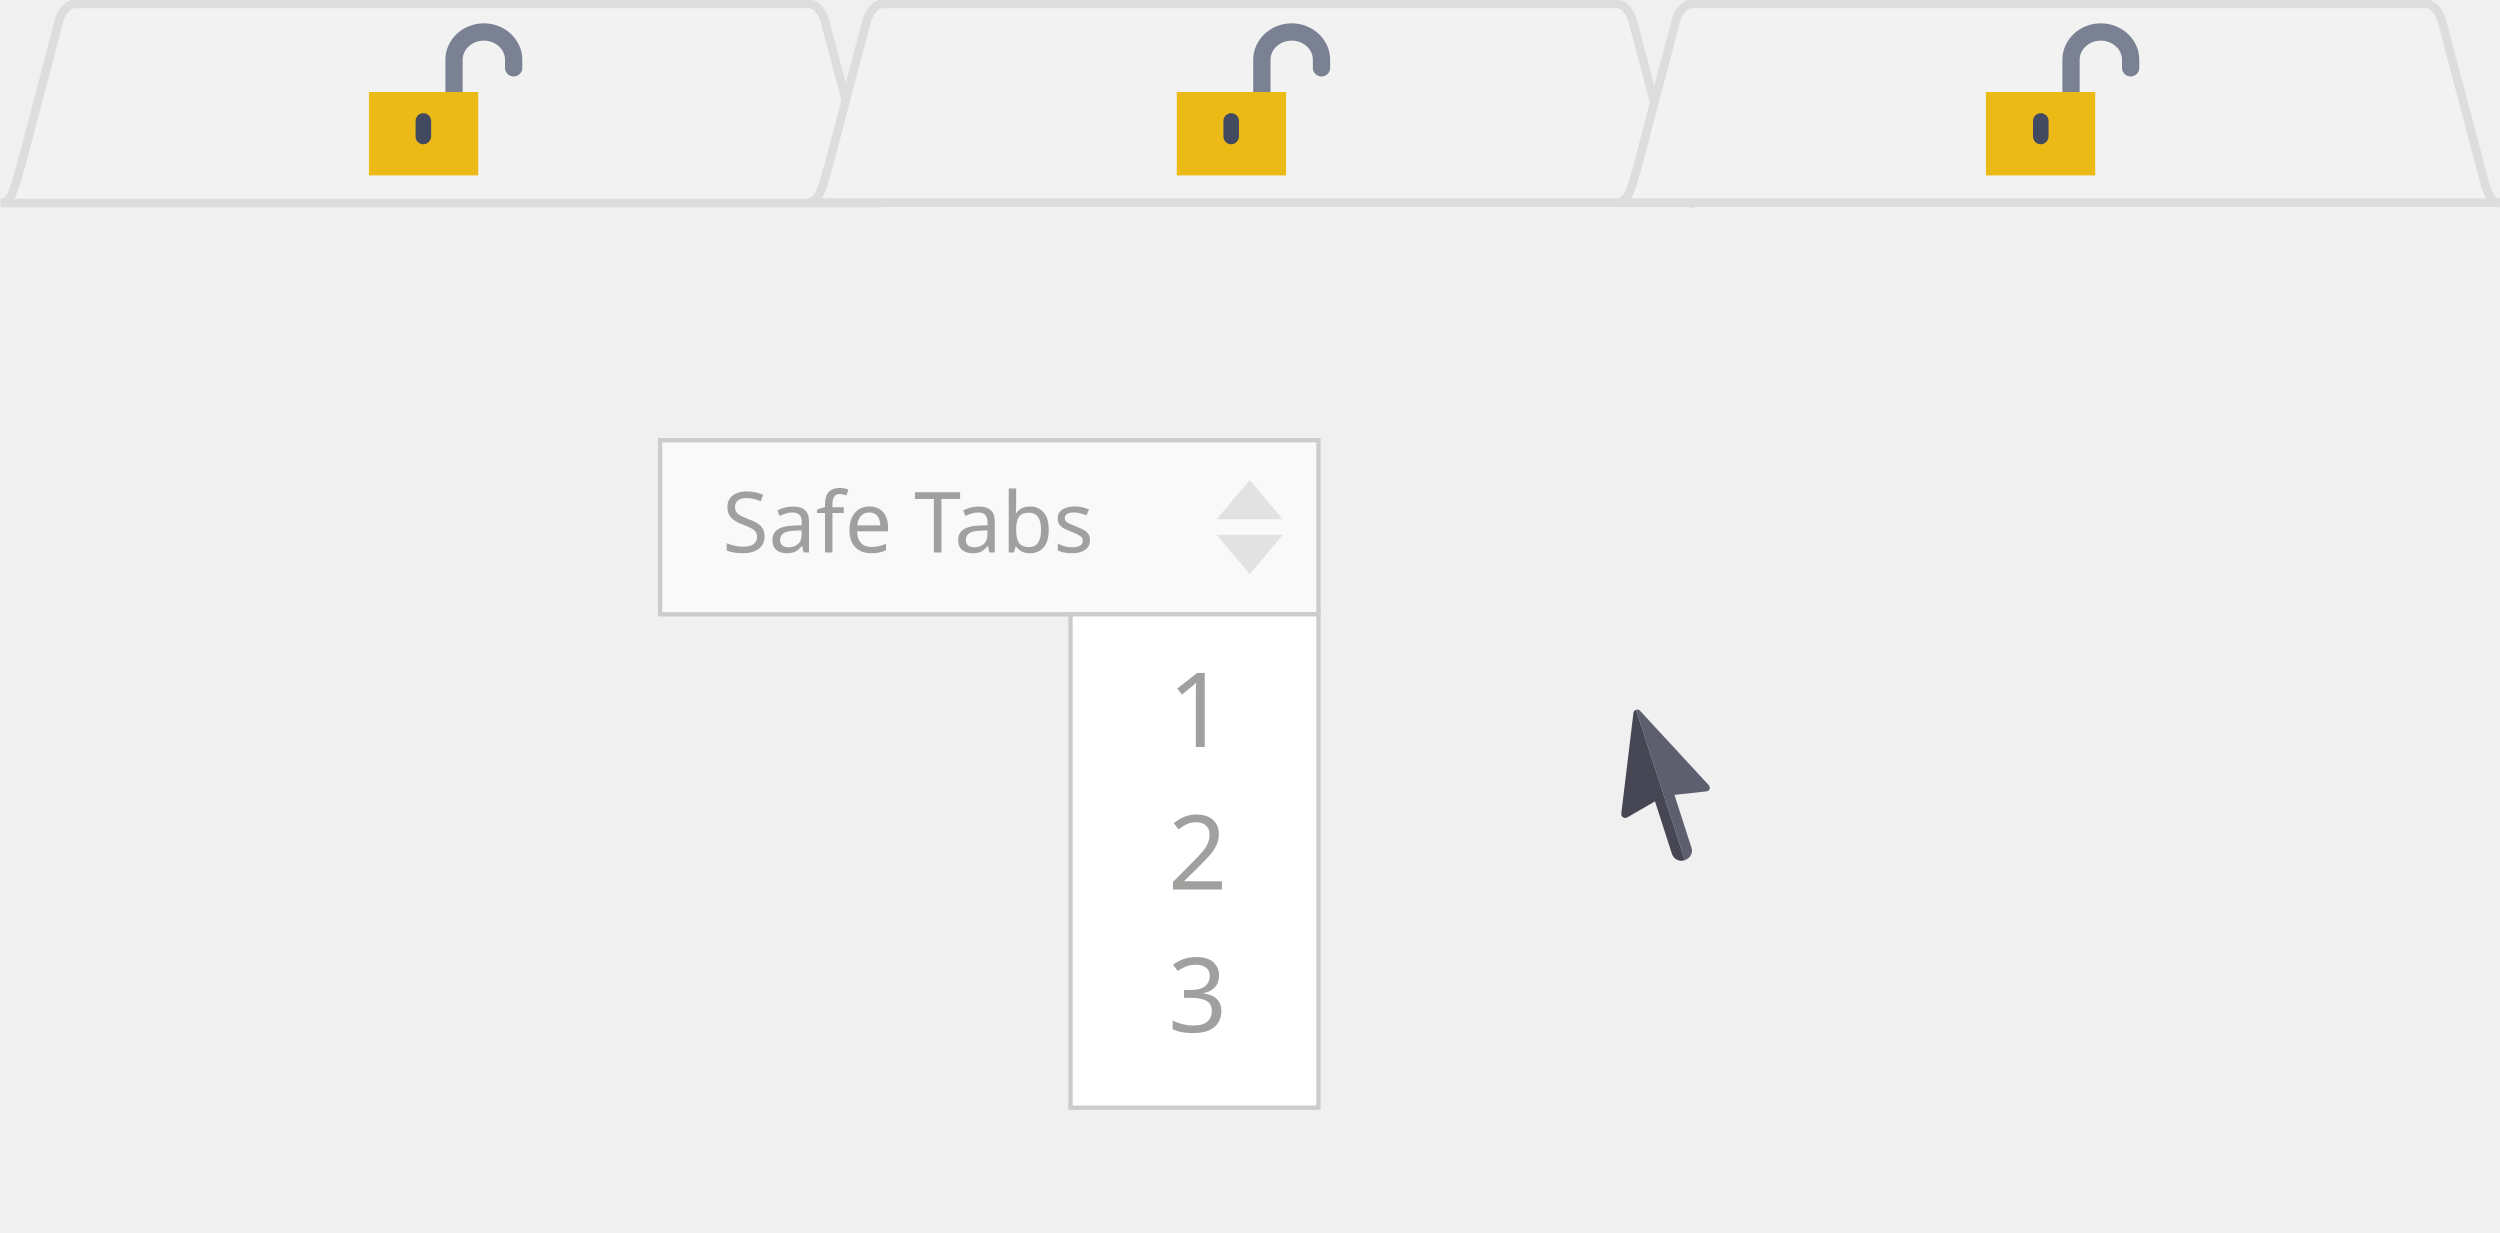
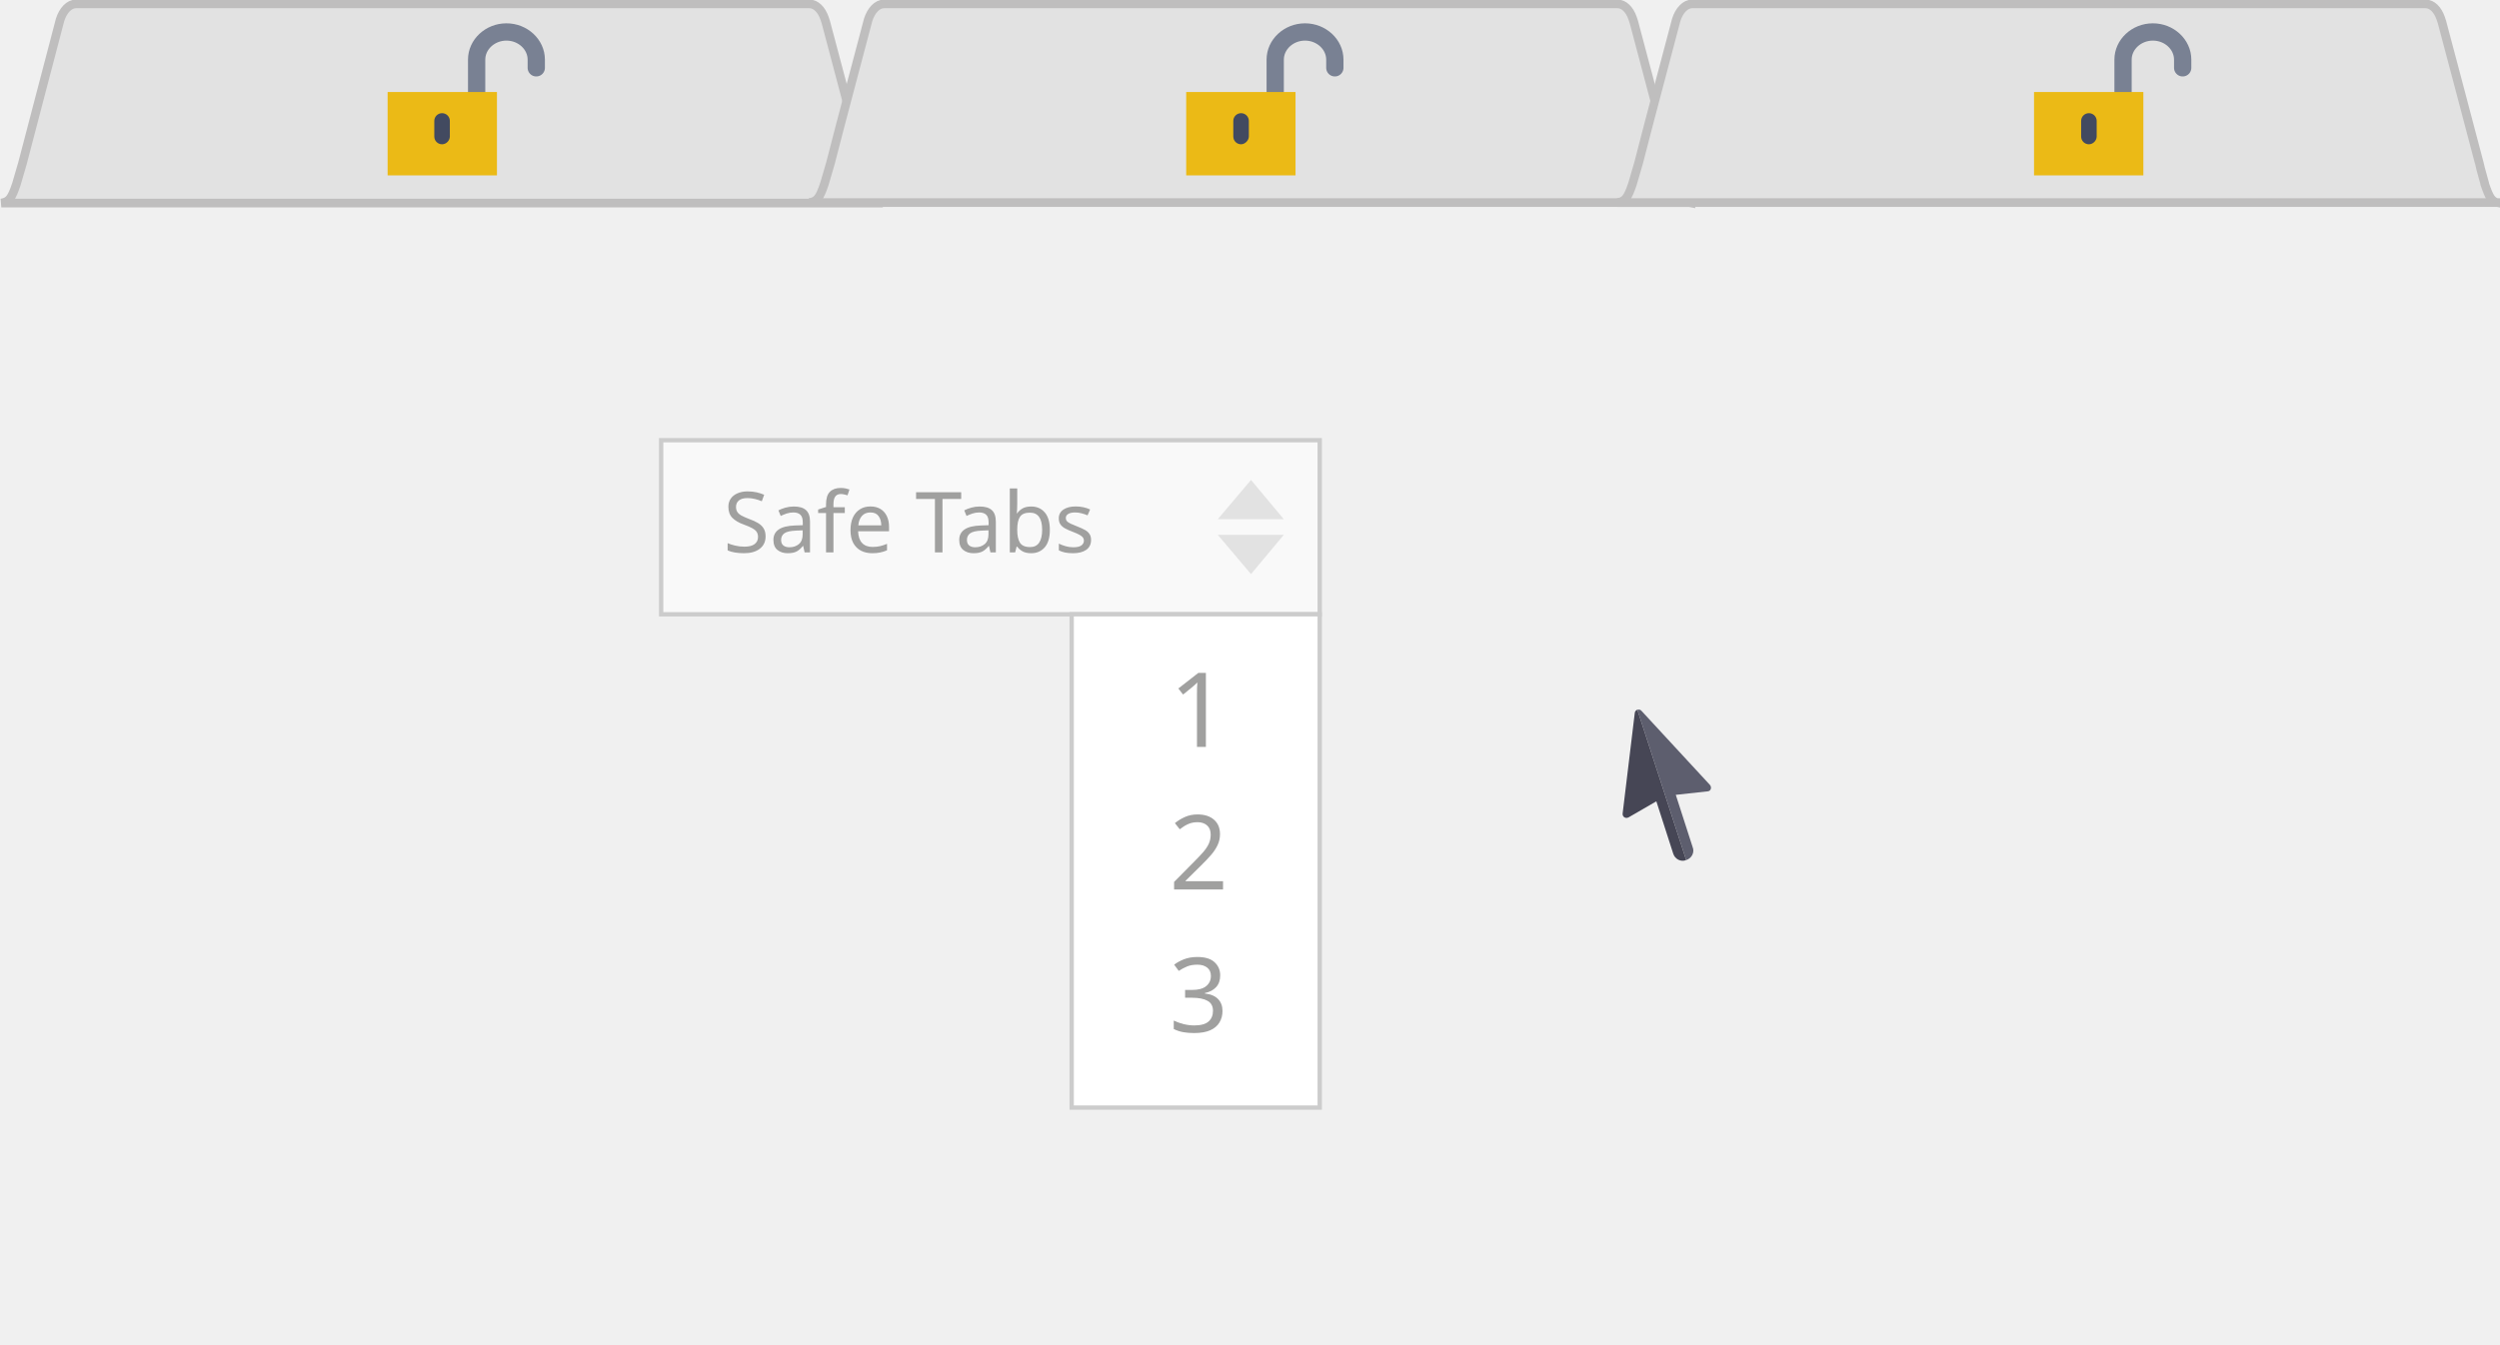
- <svg xmlns="http://www.w3.org/2000/svg" id="safe-tabs-svg" viewBox="0 0 578.7 285.3">
-   <path id="tab-one" fill="#F2F2F2" stroke="#DDD" stroke-width="2" stroke-miterlimit="10" d="M204.2 47c-1.7-.3-2.2-1.2-3.3-4.4v-.1c-.8-2.8-1.3-4.8-1.3-4.9-2.1-7.9-8.4-31.9-8.6-32.5l-.3-.9c-.7-2-2-3.3-3.5-3.3H17.4c-1.6 0-3 1.5-3.7 3.7-.2.9-6.6 25.4-8.7 33.2l-1.4 4.8C2.5 45.9 2 46.7.2 47h204z" />
-   <path id="tab-two" fill="#F2F2F2" stroke="#DDD" stroke-width="2" stroke-miterlimit="10" d="M391.2 47c-1.7-.3-2.2-1.2-3.3-4.4v-.1c-.8-2.8-1.3-4.8-1.3-4.9-2.1-7.9-8.4-31.9-8.6-32.5l-.3-.9c-.7-2-2-3.3-3.5-3.3H204.4c-1.6 0-3 1.5-3.7 3.7-.2.8-6.7 25.2-8.7 33.1l-1.4 4.8c-1.1 3.3-1.7 4.1-3.5 4.4h204.1z" />
-   <path id="tab-three" fill="#F2F2F2" stroke="#DDD" stroke-width="2" stroke-miterlimit="10" d="M578.5 47c-1.7-.3-2.2-1.2-3.3-4.4v-.1c-.8-2.8-1.3-4.8-1.3-4.9-2.1-7.9-8.4-31.9-8.6-32.5l-.3-.9c-.7-2-2-3.3-3.5-3.3H391.7c-1.6 0-3 1.5-3.7 3.7-.2.8-6.7 25.2-8.7 33.1l-1.4 4.8c-1.1 3.3-1.7 4.1-3.5 4.4h204.1z" />
-   <path fill="#F9F9F9" stroke="#CCC" stroke-miterlimit="10" d="M152.8 101.9h152.4v40.3H152.8z" />
-   <text transform="translate(167.203 127.877)" fill="#A0A09F" font-family="'Lato-Regular'" font-size="19.5">Safe Tabs</text>
-   <path fill="#E2E2E2" d="M296.9 120.2h-15.3l7.7-9.1zm0 3.6h-15.3l7.7 9.1z" />
+ <svg xmlns="http://www.w3.org/2000/svg" id="Layer_1" viewBox="0 0 578.3 311.3">
+   <path id="tab-1_1_" fill="#E2E2E2" stroke="#BFBEBE" stroke-width="2" stroke-miterlimit="10" d="M204.3 47c-1.7-.3-2.2-1.2-3.3-4.4v-.1c-.8-2.8-1.3-4.8-1.3-4.9-2.1-7.9-8.4-31.9-8.6-32.5l-.3-.9c-.7-2-2-3.3-3.5-3.3H17.6c-1.6 0-3 1.5-3.7 3.7-.2.9-6.7 25.4-8.7 33.2l-1.4 4.8C2.7 45.9 2.1 46.7.3 47h204z" />
+   <path id="tab-2_1_" fill="#E2E2E2" stroke="#BFBEBE" stroke-width="2" stroke-miterlimit="10" d="M391.3 47c-1.7-.3-2.2-1.2-3.3-4.4v-.1c-.8-2.8-1.3-4.8-1.3-4.9-2.1-7.9-8.4-31.9-8.6-32.5l-.3-.9c-.7-2-2-3.3-3.5-3.3H204.6c-1.6 0-3 1.5-3.7 3.7-.2.8-6.7 25.2-8.7 33.1l-1.4 4.8c-1.1 3.3-1.7 4.1-3.5 4.4h204z" />
+   <path id="tab-3_1_" fill="#E2E2E2" stroke="#BFBEBE" stroke-width="2" stroke-miterlimit="10" d="M578.3 47c-1.7-.3-2.2-1.2-3.3-4.4v-.1c-.8-2.8-1.3-4.8-1.3-4.9-2.1-7.9-8.4-31.9-8.6-32.5l-.3-.9c-.7-2-2-3.3-3.5-3.3H391.6c-1.6 0-3 1.5-3.7 3.7-.2.8-6.7 25.2-8.7 33.1l-1.4 4.8c-1.1 3.3-1.7 4.1-3.5 4.4h204z" />
+   <path fill="#F9F9F9" stroke="#CCC" stroke-miterlimit="10" d="M153 101.9h152.4v40.3H153z" />
+   <text transform="translate(167.385 127.877)" fill="#A0A09F" font-family="'Lato-Regular'" font-size="19.5">Safe Tabs</text>
+   <path fill="#E2E2E2" d="M297.1 120.2h-15.3l7.7-9.1zm0 3.6h-15.3l7.7 9.1z" />
+   <g id="lock-one">
+     <path id="swivel-one" fill="none" stroke="#798193" stroke-width="4" stroke-linecap="round" stroke-miterlimit="10" d="M124.1 15.7v-1.9c0-3.5-3.1-6.4-6.9-6.4-3.8 0-6.9 2.9-6.9 6.4v7.5" />
+     <path fill="#EBBA16" d="M89.7 21.3H115v19.3H89.7z" />
+     <path fill="#424A60" d="M102.3 33.4c-1 0-1.8-.8-1.8-1.8V28c0-1 .8-1.8 1.8-1.8s1.8.8 1.8 1.8v3.6c0 .9-.8 1.8-1.8 1.8z" />
+   </g>
+   <g id="lock-two">
+     <path id="swivel-two" fill="none" stroke="#798193" stroke-width="4" stroke-linecap="round" stroke-miterlimit="10" d="M308.9 15.7v-1.9c0-3.5-3.1-6.4-6.9-6.4-3.8 0-6.9 2.9-6.9 6.4v7.5" />
+     <path fill="#EBBA16" d="M274.5 21.3h25.3v19.3h-25.3z" />
+     <path fill="#424A60" d="M287.2 33.4c-1 0-1.8-.8-1.8-1.8V28c0-1 .8-1.8 1.8-1.8s1.8.8 1.8 1.8v3.6c0 .9-.9 1.8-1.8 1.8z" />
+   </g>
  <g id="lock-three">
-     <path id="swivel-three" fill="none" stroke="#798193" stroke-width="4" stroke-linecap="round" stroke-miterlimit="10" d="M479.4 21.3v-7.5c0-3.5 3.1-6.4 6.9-6.4 3.8 0 6.9 2.9 6.9 6.4v1.9" />
-     <path fill="#EBBA16" d="M459.7 21.3H485v19.3h-25.3z" />
-     <path fill="#424A60" d="M472.4 33.4c-1 0-1.8-.8-1.8-1.8V28c0-1 .8-1.8 1.8-1.8s1.8.8 1.8 1.8v3.6c0 .9-.8 1.8-1.8 1.8z" />
-   </g>
-   <g id="lock-twoo">
-     <path id="swivel-twoo" fill="none" stroke="#798193" stroke-width="4" stroke-linecap="round" stroke-miterlimit="10" d="M292.1 21.3v-7.5c0-3.5 3.1-6.4 6.9-6.4 3.8 0 6.9 2.9 6.9 6.4v1.9" />
-     <path fill="#EBBA16" d="M272.4 21.3h25.3v19.3h-25.3z" />
-     <path fill="#424A60" d="M285 33.4c-1 0-1.8-.8-1.8-1.8V28c0-1 .8-1.8 1.8-1.8s1.8.8 1.8 1.8v3.6c0 .9-.8 1.8-1.8 1.8z" />
-   </g>
-   <g id="lock-one">
-     <path id="swivel-one" fill="none" stroke="#798193" stroke-width="4" stroke-linecap="round" stroke-miterlimit="10" d="M105.1 21.3v-7.5c0-3.5 3.1-6.4 6.9-6.4 3.8 0 6.9 2.9 6.9 6.4v1.9" />
-     <path fill="#EBBA16" d="M85.4 21.3h25.3v19.3H85.4z" />
-     <path fill="#424A60" d="M98 33.4c-1 0-1.8-.8-1.8-1.8V28c0-1 .8-1.8 1.8-1.8s1.8.8 1.8 1.8v3.6c0 .9-.8 1.8-1.8 1.8z" />
+     <path id="swivel-three" fill="none" stroke="#798193" stroke-width="4" stroke-linecap="round" stroke-miterlimit="10" d="M505.1 15.7v-1.9c0-3.5-3.1-6.4-6.9-6.4-3.8 0-6.9 2.9-6.9 6.4v7.5" />
+     <path fill="#EBBA16" d="M470.7 21.3H496v19.3h-25.3z" />
+     <path fill="#424A60" d="M483.4 33.4c-1 0-1.8-.8-1.8-1.8V28c0-1 .8-1.8 1.8-1.8s1.8.8 1.8 1.8v3.6c0 .9-.8 1.8-1.8 1.8z" />
  </g>
  <g id="dropdown">
-     <path fill="#FFF" stroke="#CCC" stroke-miterlimit="10" d="M247.8 142.2h57.4v114.2h-57.4z" />
-     <text transform="translate(270.36 172.91)">
+     <path fill="#FFF" stroke="#CCC" stroke-miterlimit="10" d="M248 142.2h57.4v114.2H248z" />
+     <text transform="translate(270.543 172.91)">
      <tspan x="0" y="0" fill="#A0A09F" font-family="'MyriadPro-Regular'" font-size="24">1</tspan>
      <tspan x="0" y="33" fill="#A0A09F" font-family="'MyriadPro-Regular'" font-size="24">2</tspan>
      <tspan x="0" y="66" fill="#A0A09F" font-family="'MyriadPro-Regular'" font-size="24">3</tspan>
    </text>
  </g>
  <g id="cursor">
-     <path fill="#5D5E6E" d="M395.5 181.7l-15.8-17.1c-.2-.3-.6-.4-1-.3l11.3 34.8c1.3-.4 2-1.8 1.5-3l-3.9-12.1 7.3-.8c.8 0 1.2-.9.6-1.5z" />
-     <path fill="#464655" d="M378.7 164.3c-.3.1-.6.4-.6.8l-2.8 23.2c-.1.8.7 1.3 1.4.9l6.4-3.7 3.9 12.1c.4 1.3 1.8 2 3 1.5l-11.3-34.8z" />
+     <path fill="#5D5E6E" d="M395.7 181.7l-15.8-17.1c-.2-.3-.6-.4-1-.3l11.3 34.8c1.3-.4 2-1.8 1.5-3l-3.9-12.1 7.3-.8c.8 0 1.1-.9.6-1.5z" />
+     <path fill="#464655" d="M378.9 164.3c-.3.1-.6.4-.6.8l-2.8 23.2c-.1.8.7 1.3 1.4.9l6.4-3.7 3.9 12.1c.4 1.3 1.8 2 3 1.5l-11.3-34.8z" />
  </g>
</svg>
